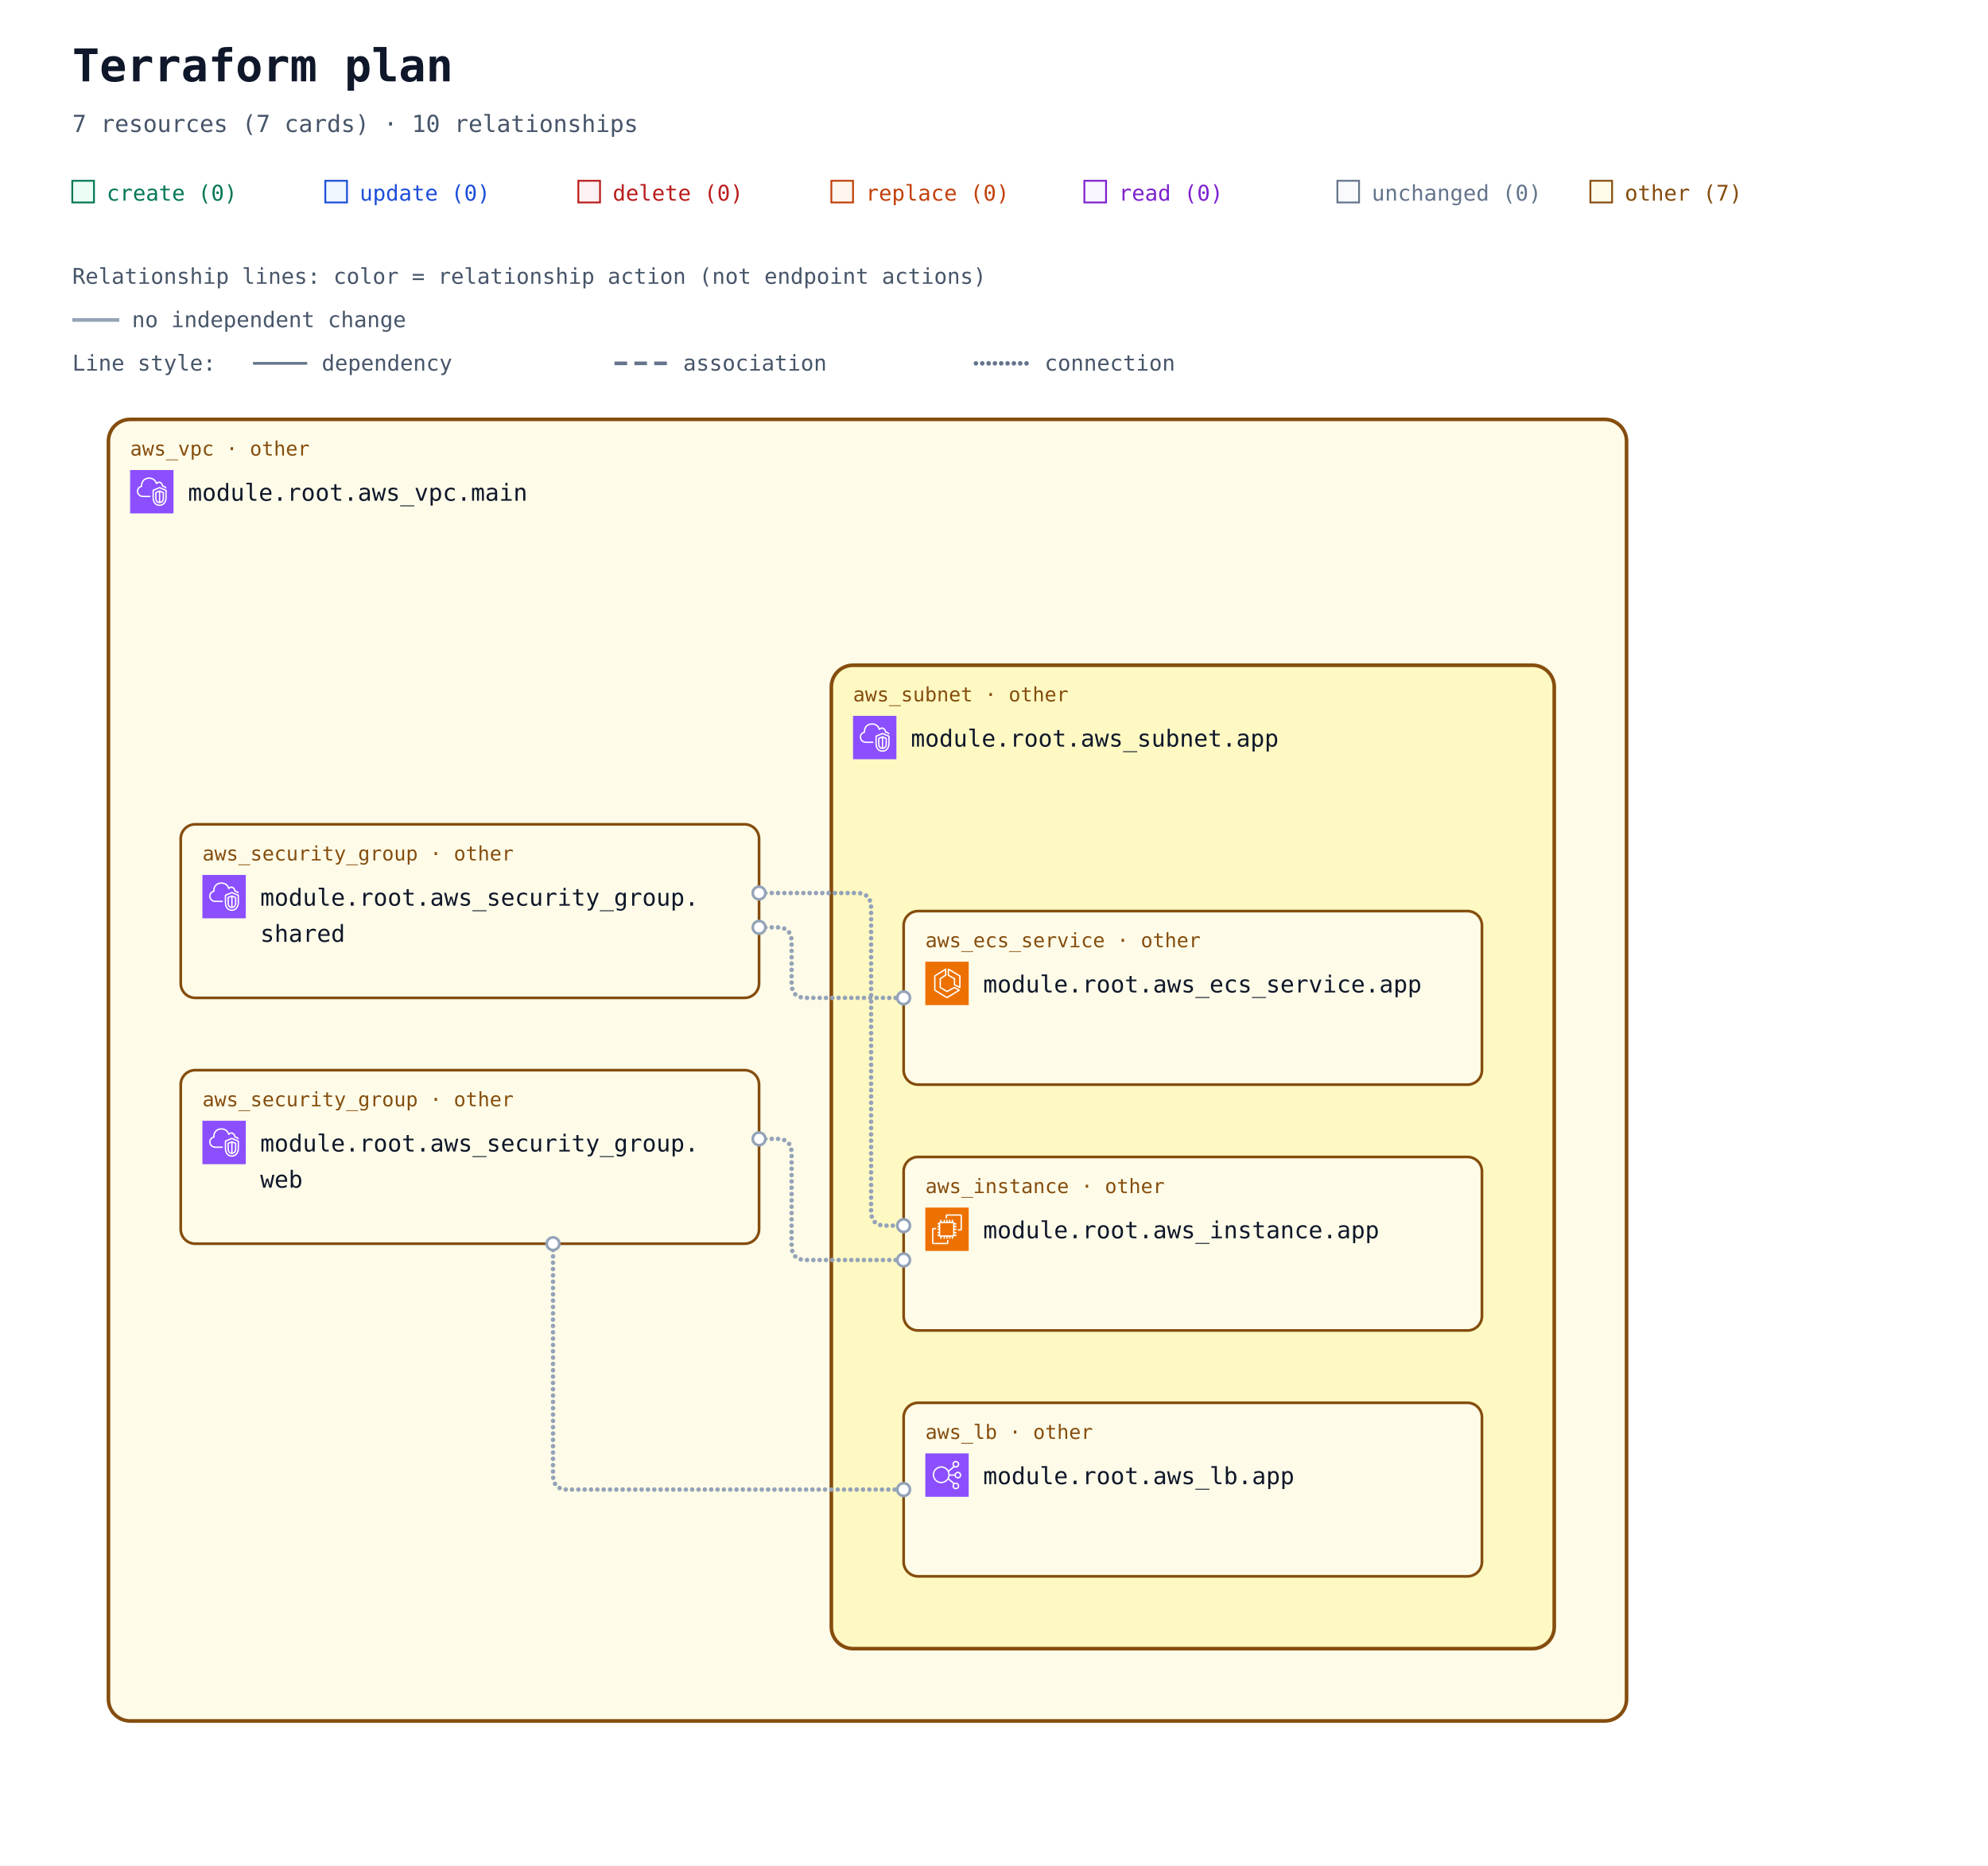
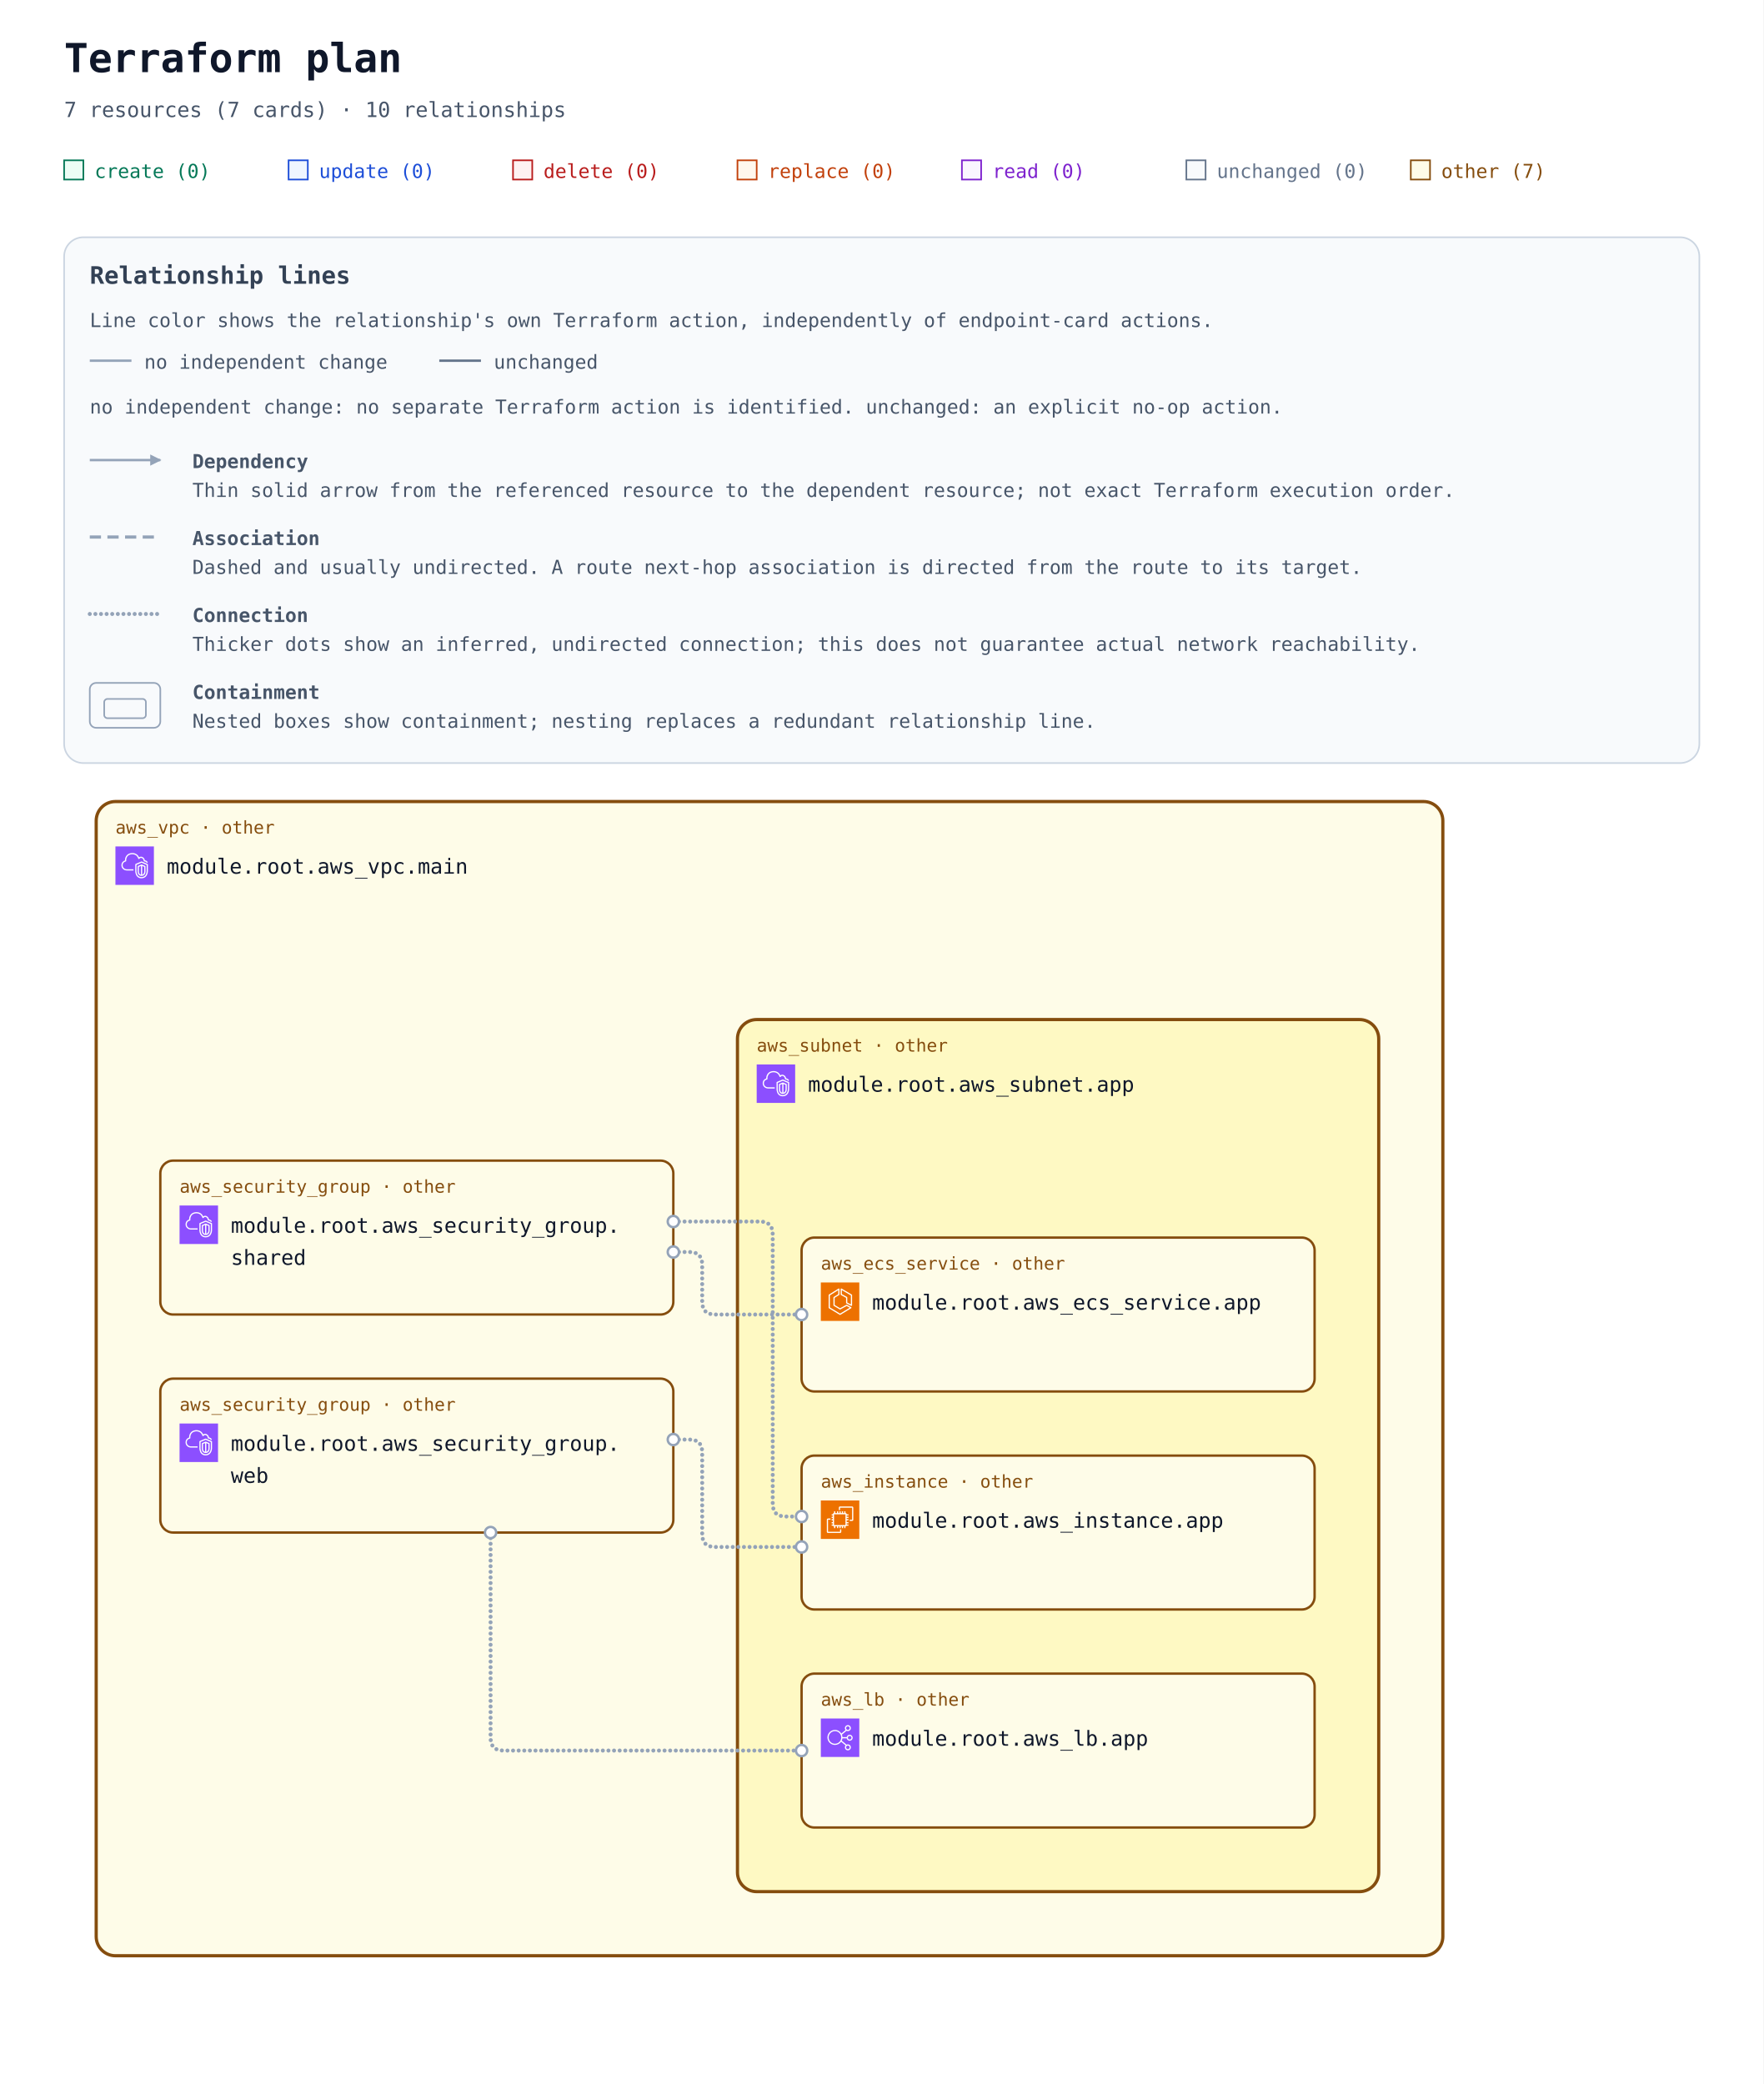
- <svg xmlns="http://www.w3.org/2000/svg" width="1100" height="1032" viewBox="0 0 1100 1032" role="img" aria-labelledby="title description">
+ <svg xmlns="http://www.w3.org/2000/svg" width="1100" height="1300" viewBox="0 0 1100 1300" role="img" aria-labelledby="title description">
  <defs>
    <marker id="arrow" viewBox="0 0 10 10" refX="9" refY="5" markerWidth="7" markerHeight="7" markerUnits="userSpaceOnUse" orient="auto-start-reverse">
      <path d="M 0 0 L 10 5 L 0 10 z" fill="#94a3b8" />
    </marker>
    <symbol id="planorama-icon-aws-ec2" viewBox="0 0 64 64">
      <g>
        <g id="planorama-icon-aws-ec2-local-49636f6e2d4172636869746563747572652f34382f417263685f416d617a6f6e2d4543325f3438" stroke="none" stroke-width="1" fill="none" fill-rule="evenodd">
          <g id="planorama-icon-aws-ec2-local-49636f6e2d4172636869746563747572652d42472f34382f436f6d70757465" fill="#ED7100">
            <rect id="planorama-icon-aws-ec2-local-52656374616e676c65" x="0" y="0" width="64" height="64" />
          </g>
          <path d="M22,41 L41,41 L41,23 L22,23 L22,41 Z M43,23 L46,23 L46,25 L43,25 L43,27 L46,27 L46,29 L43,29 L43,31 L46,31 L46,33 L43,33 L43,36 L46,36 L46,38 L43,38 L43,40 L46,40 L46,42 L42.863,42 C42.608,42.587 42.023,43 41.344,43 L41,43 L41,46 L39,46 L39,43 L37,43 L37,46 L35,46 L35,43 L33,43 L33,46 L31,46 L31,43 L29,43 L29,46 L27,46 L27,43 L24,43 L24,46 L22,46 L22,43 L21.656,43 C20.977,43 20.392,42.587 20.137,42 L18,42 L18,40 L20,40 L20,38 L18,38 L18,36 L20,36 L20,33 L18,33 L18,31 L20,31 L20,29 L18,29 L18,27 L20,27 L20,25 L18,25 L18,23 L20,23 L20,22.656 C20,21.743 20.743,21 21.656,21 L22,21 L22,18 L24,18 L24,21 L27,21 L27,18 L29,18 L29,21 L31,21 L31,18 L33,18 L33,21 L35,21 L35,18 L37,18 L37,21 L39,21 L39,18 L41,18 L41,21 L41.344,21 C42.257,21 43,21.743 43,22.656 L43,23 Z M32,52 L12,52 L12,32 L16,32 L16,30 L11.843,30 C10.826,30 10,30.827 10,31.843 L10,52.157 C10,53.173 10.826,54 11.843,54 L32.157,54 C33.174,54 34,53.173 34,52.157 L34,48 L32,48 L32,52 Z M54,11.843 L54,32.157 C54,33.173 53.174,34 52.157,34 L48,34 L48,32 L52,32 L52,12 L32,12 L32,16 L30,16 L30,11.843 C30,10.827 30.826,10 31.843,10 L52.157,10 C53.174,10 54,10.827 54,11.843 L54,11.843 Z" id="planorama-icon-aws-ec2-local-416d617a6f6e2d4543325f49636f6e5f34385f5371756964" fill="#FFFFFF" />
        </g>
      </g>
    </symbol>
    <symbol id="planorama-icon-aws-ecs" viewBox="0 0 64 64">
      <g>
        <g id="planorama-icon-aws-ecs-local-49636f6e2d4172636869746563747572652f34382f417263685f416d617a6f6e2d456c61737469632d436f6e7461696e65722d536572766963655f3438" stroke="none" stroke-width="1" fill="none" fill-rule="evenodd">
          <g id="planorama-icon-aws-ecs-local-49636f6e2d4172636869746563747572652d42472f34382f436f6d70757465" fill="#ED7100">
            <rect id="planorama-icon-aws-ecs-local-52656374616e676c65" x="0" y="0" width="64" height="64" />
          </g>
          <path d="M50,36.382 L44,33.382 L44,25 C44,24.637 43.803,24.302 43.485,24.126 L35,19.412 L35,12.75 L50,21.572 L50,36.382 Z M51.507,20.138 L34.507,10.139 C34.199,9.958 33.815,9.955 33.504,10.133 C33.192,10.311 33,10.642 33,11.001 L33,20 C33,20.363 33.197,20.698 33.515,20.874 L42,25.588 L42,34 C42,34.379 42.214,34.725 42.553,34.895 L50.553,38.895 C50.694,38.965 50.847,39 51,39 C51.183,39 51.365,38.95 51.525,38.851 C51.82,38.668 52,38.347 52,38 L52,21 C52,20.646 51.812,20.318 51.507,20.138 L51.507,20.138 Z M32,51.828 L15,41.439 L15,21.554 L29,12.805 L29,19.446 L21.47,24.152 C21.178,24.335 21,24.655 21,25 L21,38 C21,38.351 21.185,38.677 21.485,38.857 L31.485,44.857 C31.789,45.04 32.167,45.048 32.479,44.878 L42.988,39.146 L48.035,42.029 L32,51.828 Z M50.496,41.132 L43.496,37.132 C43.194,36.959 42.825,36.956 42.521,37.122 L32.023,42.848 L23,37.434 L23,25.554 L30.53,20.848 C30.822,20.665 31,20.345 31,20 L31,11.001 C31,10.637 30.803,10.303 30.484,10.126 C30.168,9.949 29.778,9.96 29.47,10.153 L13.47,20.152 C13.178,20.335 13,20.655 13,21 L13,42 C13,42.348 13.182,42.671 13.479,42.854 L31.479,53.854 C31.639,53.951 31.819,54 32,54 C32.181,54 32.361,53.951 32.521,53.854 L50.521,42.854 C50.823,42.669 51.005,42.339 51,41.985 C50.995,41.632 50.803,41.307 50.496,41.132 L50.496,41.132 Z" id="planorama-icon-aws-ecs-local-416d617a6f6e2d456c61737469632d436f6e7461696e65722d536572766963655f49636f6e5f34385f5371756964" fill="#FFFFFF" />
        </g>
      </g>
    </symbol>
    <symbol id="planorama-icon-aws-elb" viewBox="0 0 64 64">
      <g>
        <g id="planorama-icon-aws-elb-local-49636f6e2d4172636869746563747572652f34382f417263685f456c61737469632d4c6f61642d42616c616e63696e675f3438" stroke="none" stroke-width="1" fill="none" fill-rule="evenodd">
          <g id="planorama-icon-aws-elb-local-49636f6e2d4172636869746563747572652d42472f34382f4e6574776f726b696e672d436f6e74656e742d44656c6976657279" fill="#8C4FFF">
            <rect id="planorama-icon-aws-elb-local-52656374616e676c65" x="0" y="0" width="64" height="64" />
          </g>
          <path d="M23.5,42 C17.71,42 13,37.29 13,31.5 C13,25.71 17.71,21 23.5,21 C29.29,21 34,25.71 34,31.5 C34,37.29 29.29,42 23.5,42 M48,48 C48,49.654 46.654,51 45,51 C43.346,51 42,49.654 42,48 C42,46.346 43.346,45 45,45 C46.654,45 48,46.346 48,48 M45,13 C46.654,13 48,14.346 48,16 C48,17.654 46.654,19 45,19 C43.346,19 42,17.654 42,16 C42,14.346 43.346,13 45,13 M48,29 C49.654,29 51,30.346 51,32 C51,33.654 49.654,35 48,35 C46.346,35 45,33.654 45,32 C45,30.346 46.346,29 48,29 M35.901,33 L43.102,33 C43.565,35.279 45.586,37 48,37 C50.757,37 53,34.757 53,32 C53,29.243 50.757,27 48,27 C45.586,27 43.565,28.721 43.102,31 L35.975,31 C35.916,29.541 35.614,28.146 35.096,26.856 L42.799,20.467 C43.466,20.797 44.206,21 45,21 C47.757,21 50,18.757 50,16 C50,13.243 47.757,11 45,11 C42.243,11 40,13.243 40,16 C40,17.224 40.459,18.331 41.191,19.201 L34.172,25.024 C31.977,21.42 28.021,19 23.5,19 C16.607,19 11,24.607 11,31.5 C11,38.393 16.607,44 23.5,44 C27.743,44 31.493,41.871 33.754,38.629 L41.191,44.799 C40.459,45.669 40,46.776 40,48 C40,50.757 42.243,53 45,53 C47.757,53 50,50.757 50,48 C50,45.243 47.757,43 45,43 C44.206,43 43.466,43.203 42.799,43.533 L34.77,36.873 C35.344,35.673 35.736,34.373 35.901,33" id="planorama-icon-aws-elb-local-456c61737469632d4c6f61642d42616c616e63696e675f49636f6e5f34385f5371756964" fill="#FFFFFF" />
        </g>
      </g>
    </symbol>
    <symbol id="planorama-icon-aws-vpc" viewBox="0 0 64 64">
      <g>
        <g id="planorama-icon-aws-vpc-local-49636f6e2d4172636869746563747572652f34382f417263685f416d617a6f6e2d5669727475616c2d507269766174652d436c6f75645f3438" stroke="none" stroke-width="1" fill="none" fill-rule="evenodd">
          <g id="planorama-icon-aws-vpc-local-49636f6e2d4172636869746563747572652d42472f34382f4e6574776f726b696e672d436f6e74656e742d44656c6976657279" fill="#8C4FFF">
            <rect id="planorama-icon-aws-vpc-local-52656374616e676c65" x="0" y="0" width="64" height="64" />
          </g>
          <path d="M48,33.977 L44.499,32.508 L44.499,46.878 C47.906,46.147 47.998,42.181 48,41.995 L48,33.977 Z M42.499,46.923 L42.499,32.508 L39,33.977 L39,42.004 C39.008,42.466 39.183,46.339 42.499,46.923 L42.499,46.923 Z M43.112,30.082 C43.358,29.977 43.638,29.978 43.886,30.081 L49.387,32.39 C49.759,32.546 50,32.909 50,33.312 L50,42.004 C49.978,44.431 48.562,49.004 43.37,49.004 C38.393,49.004 37.026,44.432 37,42.015 L37,33.312 C37,32.909 37.241,32.546 37.613,32.39 L43.112,30.082 Z M52,30.792 L43.492,27.092 L35,30.668 L35,41.025 C34.999,41.09 34.963,46.009 37.807,48.894 C39.187,50.294 41.059,51.004 43.37,51.004 C51.808,51.004 51.996,41.425 52,41.018 L52,30.792 Z M54,30.136 L54,41.025 C53.973,45.173 51.716,53.004 43.37,53.004 C40.498,53.004 38.145,52.09 36.373,50.288 C32.941,46.797 32.996,41.243 33,41.008 L33,30.004 C33,29.602 33.241,29.238 33.612,29.082 L43.111,25.082 C43.363,24.976 43.647,24.978 43.897,25.087 L53.398,29.219 C53.764,29.378 54,29.738 54,30.136 L54,30.136 Z M19,38.004 L30,38.004 L30,40.004 L19,40.004 C14.216,40.004 10.271,36.483 10.02,31.988 C10.002,31.813 10,31.599 10,31.385 C10,26.086 13.654,24.038 15.919,23.278 C15.902,23.063 15.891,22.843 15.891,22.626 C15.891,18.039 18.658,13.701 22.621,12.079 C27.58,10.049 33.235,10.937 36.695,14.285 C37.718,15.282 38.604,16.596 39.343,18.206 C40.299,17.422 41.392,17.004 42.523,17.004 C45.234,17.004 48.281,19.296 48.9,23.062 C51.069,23.344 52.936,24.639 53.896,26.582 L52.104,27.469 C51.34,25.925 49.806,25.004 48,25.004 C47.471,25.004 47.033,24.591 47.002,24.063 C46.807,20.762 44.275,19.004 42.523,19.004 C41.55,19.004 40.582,19.574 39.797,20.608 C39.575,20.899 39.215,21.048 38.852,20.993 C38.49,20.938 38.187,20.691 38.062,20.348 C37.327,18.346 36.398,16.789 35.302,15.72 C32.406,12.917 27.615,12.196 23.379,13.93 C19.775,15.405 17.891,19.421 17.891,22.626 C17.891,23.026 17.947,23.503 17.993,23.886 C18.053,24.386 17.73,24.853 17.24,24.975 C15.283,25.459 12,26.937 12,31.385 C12,31.535 11.998,31.685 12.013,31.836 C12.209,35.312 15.276,38.004 19,38.004 L19,38.004 Z" id="planorama-icon-aws-vpc-local-416d617a6f6e2d5669727475616c2d507269766174652d436c6f75645f49636f6e5f34385f5371756964" fill="#FFFFFF" />
        </g>
      </g>
    </symbol>
  </defs>
  <rect width="100%" height="100%" fill="#ffffff" />
  <g font-family="ui-monospace, SFMono-Regular, Consolas, monospace">
    <text x="40" y="45" font-size="25" font-weight="700" fill="#0f172a">Terraform plan</text>
    <text x="40" y="73" font-size="13" fill="#475569">7 resources (7 cards) · 10 relationships</text>
    <rect x="40" y="100" width="12" height="12" fill="#ecfdf5" stroke="#047857" />
    <text x="59" y="111" font-size="12" fill="#047857">create (0)</text>
    <rect x="180" y="100" width="12" height="12" fill="#eff6ff" stroke="#1d4ed8" />
    <text x="199" y="111" font-size="12" fill="#1d4ed8">update (0)</text>
    <rect x="320" y="100" width="12" height="12" fill="#fef2f2" stroke="#b91c1c" />
    <text x="339" y="111" font-size="12" fill="#b91c1c">delete (0)</text>
    <rect x="460" y="100" width="12" height="12" fill="#fff7ed" stroke="#c2410c" />
    <text x="479" y="111" font-size="12" fill="#c2410c">replace (0)</text>
    <rect x="600" y="100" width="12" height="12" fill="#faf5ff" stroke="#7e22ce" />
    <text x="619" y="111" font-size="12" fill="#7e22ce">read (0)</text>
    <rect x="740" y="100" width="12" height="12" fill="#f8fafc" stroke="#64748b" />
    <text x="759" y="111" font-size="12" fill="#64748b">unchanged (0)</text>
    <rect x="880" y="100" width="12" height="12" fill="#fefce8" stroke="#854d0e" />
    <text x="899" y="111" font-size="12" fill="#854d0e">other (7)</text>
-     <g id="relationship-legend" font-size="12" fill="#475569">
-       <text x="40" y="157">Relationship lines: color = relationship action (not endpoint actions)</text>
-       <path d="M 40 177 H 66" stroke="#94a3b8" stroke-width="2" />
-       <text x="73" y="181">no independent change</text>
-       <text x="40" y="205">Line style:</text>
-       <path d="M 140 201 H 170" stroke="#64748b" stroke-width="1.5" />
-       <text x="178" y="205">dependency</text>
-       <path d="M 340 201 H 370" stroke="#64748b" stroke-width="2" stroke-dasharray="7 4" />
-       <text x="378" y="205">association</text>
-       <path d="M 540 201 H 570" stroke="#64748b" stroke-width="2.5" stroke-dasharray="0 3.5" stroke-linecap="round" />
-       <text x="578" y="205">connection</text>
+     <g id="relationship-legend" font-size="12" fill="#475569" transform="translate(40 148)">
+       <rect width="1020" height="328" rx="12" fill="#f8fafc" stroke="#cbd5e1" />
+       <text x="16" y="29" font-size="15" font-weight="700" fill="#334155">Relationship lines</text>
+       <text x="16" y="56">Line color shows the relationship's own Terraform action, independently of endpoint-card actions.</text>
+       <path data-legend-action="none" d="M 16 77 H 42" fill="none" stroke="#94a3b8" stroke-width="1.5" />
+       <text x="50" y="82">no independent change</text>
+       <path data-legend-action="unchanged" d="M 234 77 H 260" fill="none" stroke="#64748b" stroke-width="1.5" />
+       <text x="268" y="82">unchanged</text>
+       <text x="16" y="110">no independent change: no separate Terraform action is identified. unchanged: an explicit no-op action.</text>
+       <path data-legend-kind="dependency" data-directionality="directed" d="M 16 139 H 60" fill="none" stroke="#94a3b8" stroke-width="1.5" marker-end="url(#arrow)" />
+       <text x="80" y="144" font-weight="700">Dependency</text>
+       <text x="80" y="162">Thin solid arrow from the referenced resource to the dependent resource; not exact Terraform execution order.</text>
+       <path data-legend-kind="association" data-directionality="undirected" d="M 16 187 H 60" fill="none" stroke="#94a3b8" stroke-width="2" stroke-dasharray="7 4" />
+       <text x="80" y="192" font-weight="700">Association</text>
+       <text x="80" y="210">Dashed and usually undirected. A route next-hop association is directed from the route to its target.</text>
+       <path data-legend-kind="connection" data-directionality="undirected" d="M 16 235 H 60" fill="none" stroke="#94a3b8" stroke-width="2.5" stroke-dasharray="0 3.5" stroke-linecap="round" />
+       <text x="80" y="240" font-weight="700">Connection</text>
+       <text x="80" y="258">Thicker dots show an inferred, undirected connection; this does not guarantee actual network reachability.</text>
+       <g data-legend-kind="containment" fill="none" stroke="#94a3b8">
+         <rect x="16" y="278" width="44" height="28" rx="4" />
+         <rect x="25" y="288" width="26" height="12" rx="2" />
+       </g>
+       <text x="80" y="288" font-weight="700">Containment</text>
+       <text x="80" y="306">Nested boxes show containment; nesting replaces a redundant relationship line.</text>
    </g>
-     <g transform="translate(0 72)">
+     <g transform="translate(0 340)">
      <g data-architecture="true" transform="translate(0 0)">
        <g data-container="resource-6177735f7670632e6d61696e-current">
          <rect x="60" y="160" width="840" height="720" rx="12" fill="#fefce8" stroke="#854d0e" stroke-width="2" data-mode="managed" />
        </g>
        <g data-container="resource-6177735f7375626e65742e617070-current">
          <rect x="460" y="296" width="400" height="544" rx="12" fill="#fef9c3" stroke="#854d0e" stroke-width="2" data-mode="managed" />
        </g>
        <path d="M 420 441 L 430 441 Q 438 441 438 449 L 438 472 Q 438 480 446 480 L 500 480 " data-edge-kind="connection" data-directionality="undirected" data-source="resource-6177735f73656375726974795f67726f75702e736861726564-current" data-target="resource-6177735f6563735f736572766963652e617070-current" fill="none" stroke="#94a3b8" stroke-width="2.5" stroke-dasharray="0 3.5" stroke-linecap="round" stroke-linejoin="round" />
        <path d="M 420 422 L 474 422 Q 482 422 482 430 L 482 598 Q 482 606 490 606 L 500 606 " data-edge-kind="connection" data-directionality="undirected" data-source="resource-6177735f73656375726974795f67726f75702e736861726564-current" data-target="resource-6177735f696e7374616e63652e617070-current" fill="none" stroke="#94a3b8" stroke-width="2.5" stroke-dasharray="0 3.5" stroke-linecap="round" stroke-linejoin="round" />
        <path d="M 420 558 L 430 558 Q 438 558 438 566 L 438 617 Q 438 625 446 625 L 500 625 " data-edge-kind="connection" data-directionality="undirected" data-source="resource-6177735f73656375726974795f67726f75702e776562-current" data-target="resource-6177735f696e7374616e63652e617070-current" fill="none" stroke="#94a3b8" stroke-width="2.5" stroke-dasharray="0 3.5" stroke-linecap="round" stroke-linejoin="round" />
        <path d="M 306 616 L 306 744 Q 306 752 314 752 L 500 752 " data-edge-kind="connection" data-directionality="undirected" data-source="resource-6177735f73656375726974795f67726f75702e776562-current" data-target="resource-6177735f6c622e617070-current" fill="none" stroke="#94a3b8" stroke-width="2.5" stroke-dasharray="0 3.5" stroke-linecap="round" stroke-linejoin="round" />
        <g data-edge-kind="containment" data-source="resource-6177735f7375626e65742e617070-current" data-target="resource-6177735f6563735f736572766963652e617070-current" />
        <g data-edge-kind="containment" data-source="resource-6177735f7375626e65742e617070-current" data-target="resource-6177735f696e7374616e63652e617070-current" />
        <g data-edge-kind="containment" data-source="resource-6177735f7375626e65742e617070-current" data-target="resource-6177735f6c622e617070-current" />
        <g data-edge-kind="containment" data-source="resource-6177735f7670632e6d61696e-current" data-target="resource-6177735f73656375726974795f67726f75702e736861726564-current" />
        <g data-edge-kind="containment" data-source="resource-6177735f7670632e6d61696e-current" data-target="resource-6177735f73656375726974795f67726f75702e776562-current" />
        <g data-edge-kind="containment" data-source="resource-6177735f7670632e6d61696e-current" data-target="resource-6177735f7375626e65742e617070-current" />
        <g id="resource-6177735f6563735f736572766963652e617070-current" data-architecture-id="terraform:6177735f6563735f736572766963652e617070-current" data-qualified-address="module.root.aws_ecs_service.app" data-terraform-address="aws_ecs_service.app">
          <rect x="500" y="432" width="320" height="96" rx="8" fill="#fefce8" stroke="#854d0e" stroke-width="1.5" data-mode="managed" />
          <text x="512" y="452" font-size="11" fill="#854d0e">aws_ecs_service · other</text>
          <use href="#planorama-icon-aws-ecs" x="512" y="460" width="24" height="24" aria-hidden="true" />
          <text x="544" y="477" font-size="13" fill="#0f172a" xml:space="preserve">module.root.aws_ecs_service.app</text>
          <text x="512" y="516" font-size="10" fill="#64748b" data-role="controller" />
        </g>
        <g id="resource-6177735f696e7374616e63652e617070-current" data-architecture-id="terraform:6177735f696e7374616e63652e617070-current" data-qualified-address="module.root.aws_instance.app" data-terraform-address="aws_instance.app">
          <rect x="500" y="568" width="320" height="96" rx="8" fill="#fefce8" stroke="#854d0e" stroke-width="1.5" data-mode="managed" />
          <text x="512" y="588" font-size="11" fill="#854d0e">aws_instance · other</text>
          <use href="#planorama-icon-aws-ec2" x="512" y="596" width="24" height="24" aria-hidden="true" />
          <text x="544" y="613" font-size="13" fill="#0f172a" xml:space="preserve">module.root.aws_instance.app</text>
          <text x="512" y="652" font-size="10" fill="#64748b" />
        </g>
        <g id="resource-6177735f6c622e617070-current" data-architecture-id="terraform:6177735f6c622e617070-current" data-qualified-address="module.root.aws_lb.app" data-terraform-address="aws_lb.app">
          <rect x="500" y="704" width="320" height="96" rx="8" fill="#fefce8" stroke="#854d0e" stroke-width="1.5" data-mode="managed" />
          <text x="512" y="724" font-size="11" fill="#854d0e">aws_lb · other</text>
          <use href="#planorama-icon-aws-elb" x="512" y="732" width="24" height="24" aria-hidden="true" />
          <text x="544" y="749" font-size="13" fill="#0f172a" xml:space="preserve">module.root.aws_lb.app</text>
          <text x="512" y="788" font-size="10" fill="#64748b" />
        </g>
        <g id="resource-6177735f73656375726974795f67726f75702e736861726564-current" data-architecture-id="terraform:6177735f73656375726974795f67726f75702e736861726564-current" data-qualified-address="module.root.aws_security_group.shared" data-terraform-address="aws_security_group.shared">
          <rect x="100" y="384" width="320" height="96" rx="8" fill="#fefce8" stroke="#854d0e" stroke-width="1.5" data-mode="managed" />
          <text x="112" y="404" font-size="11" fill="#854d0e">aws_security_group · other</text>
          <use href="#planorama-icon-aws-vpc" x="112" y="412" width="24" height="24" aria-hidden="true" />
          <text x="144" y="429" font-size="13" fill="#0f172a" xml:space="preserve">module.root.aws_security_group.</text>
          <text x="144" y="449" font-size="13" fill="#0f172a" xml:space="preserve">shared</text>
          <text x="112" y="468" font-size="10" fill="#64748b" data-role="policy" />
        </g>
        <g id="resource-6177735f73656375726974795f67726f75702e776562-current" data-architecture-id="terraform:6177735f73656375726974795f67726f75702e776562-current" data-qualified-address="module.root.aws_security_group.web" data-terraform-address="aws_security_group.web">
          <rect x="100" y="520" width="320" height="96" rx="8" fill="#fefce8" stroke="#854d0e" stroke-width="1.5" data-mode="managed" />
          <text x="112" y="540" font-size="11" fill="#854d0e">aws_security_group · other</text>
          <use href="#planorama-icon-aws-vpc" x="112" y="548" width="24" height="24" aria-hidden="true" />
          <text x="144" y="565" font-size="13" fill="#0f172a" xml:space="preserve">module.root.aws_security_group.</text>
          <text x="144" y="585" font-size="13" fill="#0f172a" xml:space="preserve">web</text>
          <text x="112" y="604" font-size="10" fill="#64748b" data-role="policy" />
        </g>
        <g id="resource-6177735f7375626e65742e617070-current" data-architecture-id="terraform:6177735f7375626e65742e617070-current" data-qualified-address="module.root.aws_subnet.app" data-terraform-address="aws_subnet.app">
          <text x="472" y="316" font-size="11" fill="#854d0e">aws_subnet · other</text>
          <use href="#planorama-icon-aws-vpc" x="472" y="324" width="24" height="24" aria-hidden="true" />
          <text x="504" y="341" font-size="13" fill="#0f172a" xml:space="preserve">module.root.aws_subnet.app</text>
          <text x="472" y="380" font-size="10" fill="#64748b" />
        </g>
        <g id="resource-6177735f7670632e6d61696e-current" data-architecture-id="terraform:6177735f7670632e6d61696e-current" data-qualified-address="module.root.aws_vpc.main" data-terraform-address="aws_vpc.main">
          <text x="72" y="180" font-size="11" fill="#854d0e">aws_vpc · other</text>
          <use href="#planorama-icon-aws-vpc" x="72" y="188" width="24" height="24" aria-hidden="true" />
          <text x="104" y="205" font-size="13" fill="#0f172a" xml:space="preserve">module.root.aws_vpc.main</text>
          <text x="72" y="244" font-size="10" fill="#64748b" />
        </g>
        <g data-endpoints="true" data-source="resource-6177735f73656375726974795f67726f75702e736861726564-current" data-target="resource-6177735f6563735f736572766963652e617070-current" aria-hidden="true">
          <circle data-endpoint="source" cx="420" cy="441" r="3.5" fill="#ffffff" stroke="#94a3b8" stroke-width="1.5" />
          <circle data-endpoint="target" cx="500" cy="480" r="3.5" fill="#ffffff" stroke="#94a3b8" stroke-width="1.5" />
        </g>
        <g data-endpoints="true" data-source="resource-6177735f73656375726974795f67726f75702e736861726564-current" data-target="resource-6177735f696e7374616e63652e617070-current" aria-hidden="true">
          <circle data-endpoint="source" cx="420" cy="422" r="3.5" fill="#ffffff" stroke="#94a3b8" stroke-width="1.5" />
          <circle data-endpoint="target" cx="500" cy="606" r="3.5" fill="#ffffff" stroke="#94a3b8" stroke-width="1.5" />
        </g>
        <g data-endpoints="true" data-source="resource-6177735f73656375726974795f67726f75702e776562-current" data-target="resource-6177735f696e7374616e63652e617070-current" aria-hidden="true">
          <circle data-endpoint="source" cx="420" cy="558" r="3.5" fill="#ffffff" stroke="#94a3b8" stroke-width="1.5" />
          <circle data-endpoint="target" cx="500" cy="625" r="3.5" fill="#ffffff" stroke="#94a3b8" stroke-width="1.5" />
        </g>
        <g data-endpoints="true" data-source="resource-6177735f73656375726974795f67726f75702e776562-current" data-target="resource-6177735f6c622e617070-current" aria-hidden="true">
          <circle data-endpoint="source" cx="306" cy="616" r="3.5" fill="#ffffff" stroke="#94a3b8" stroke-width="1.5" />
          <circle data-endpoint="target" cx="500" cy="752" r="3.5" fill="#ffffff" stroke="#94a3b8" stroke-width="1.5" />
        </g>
      </g>
    </g>
  </g>
</svg>
